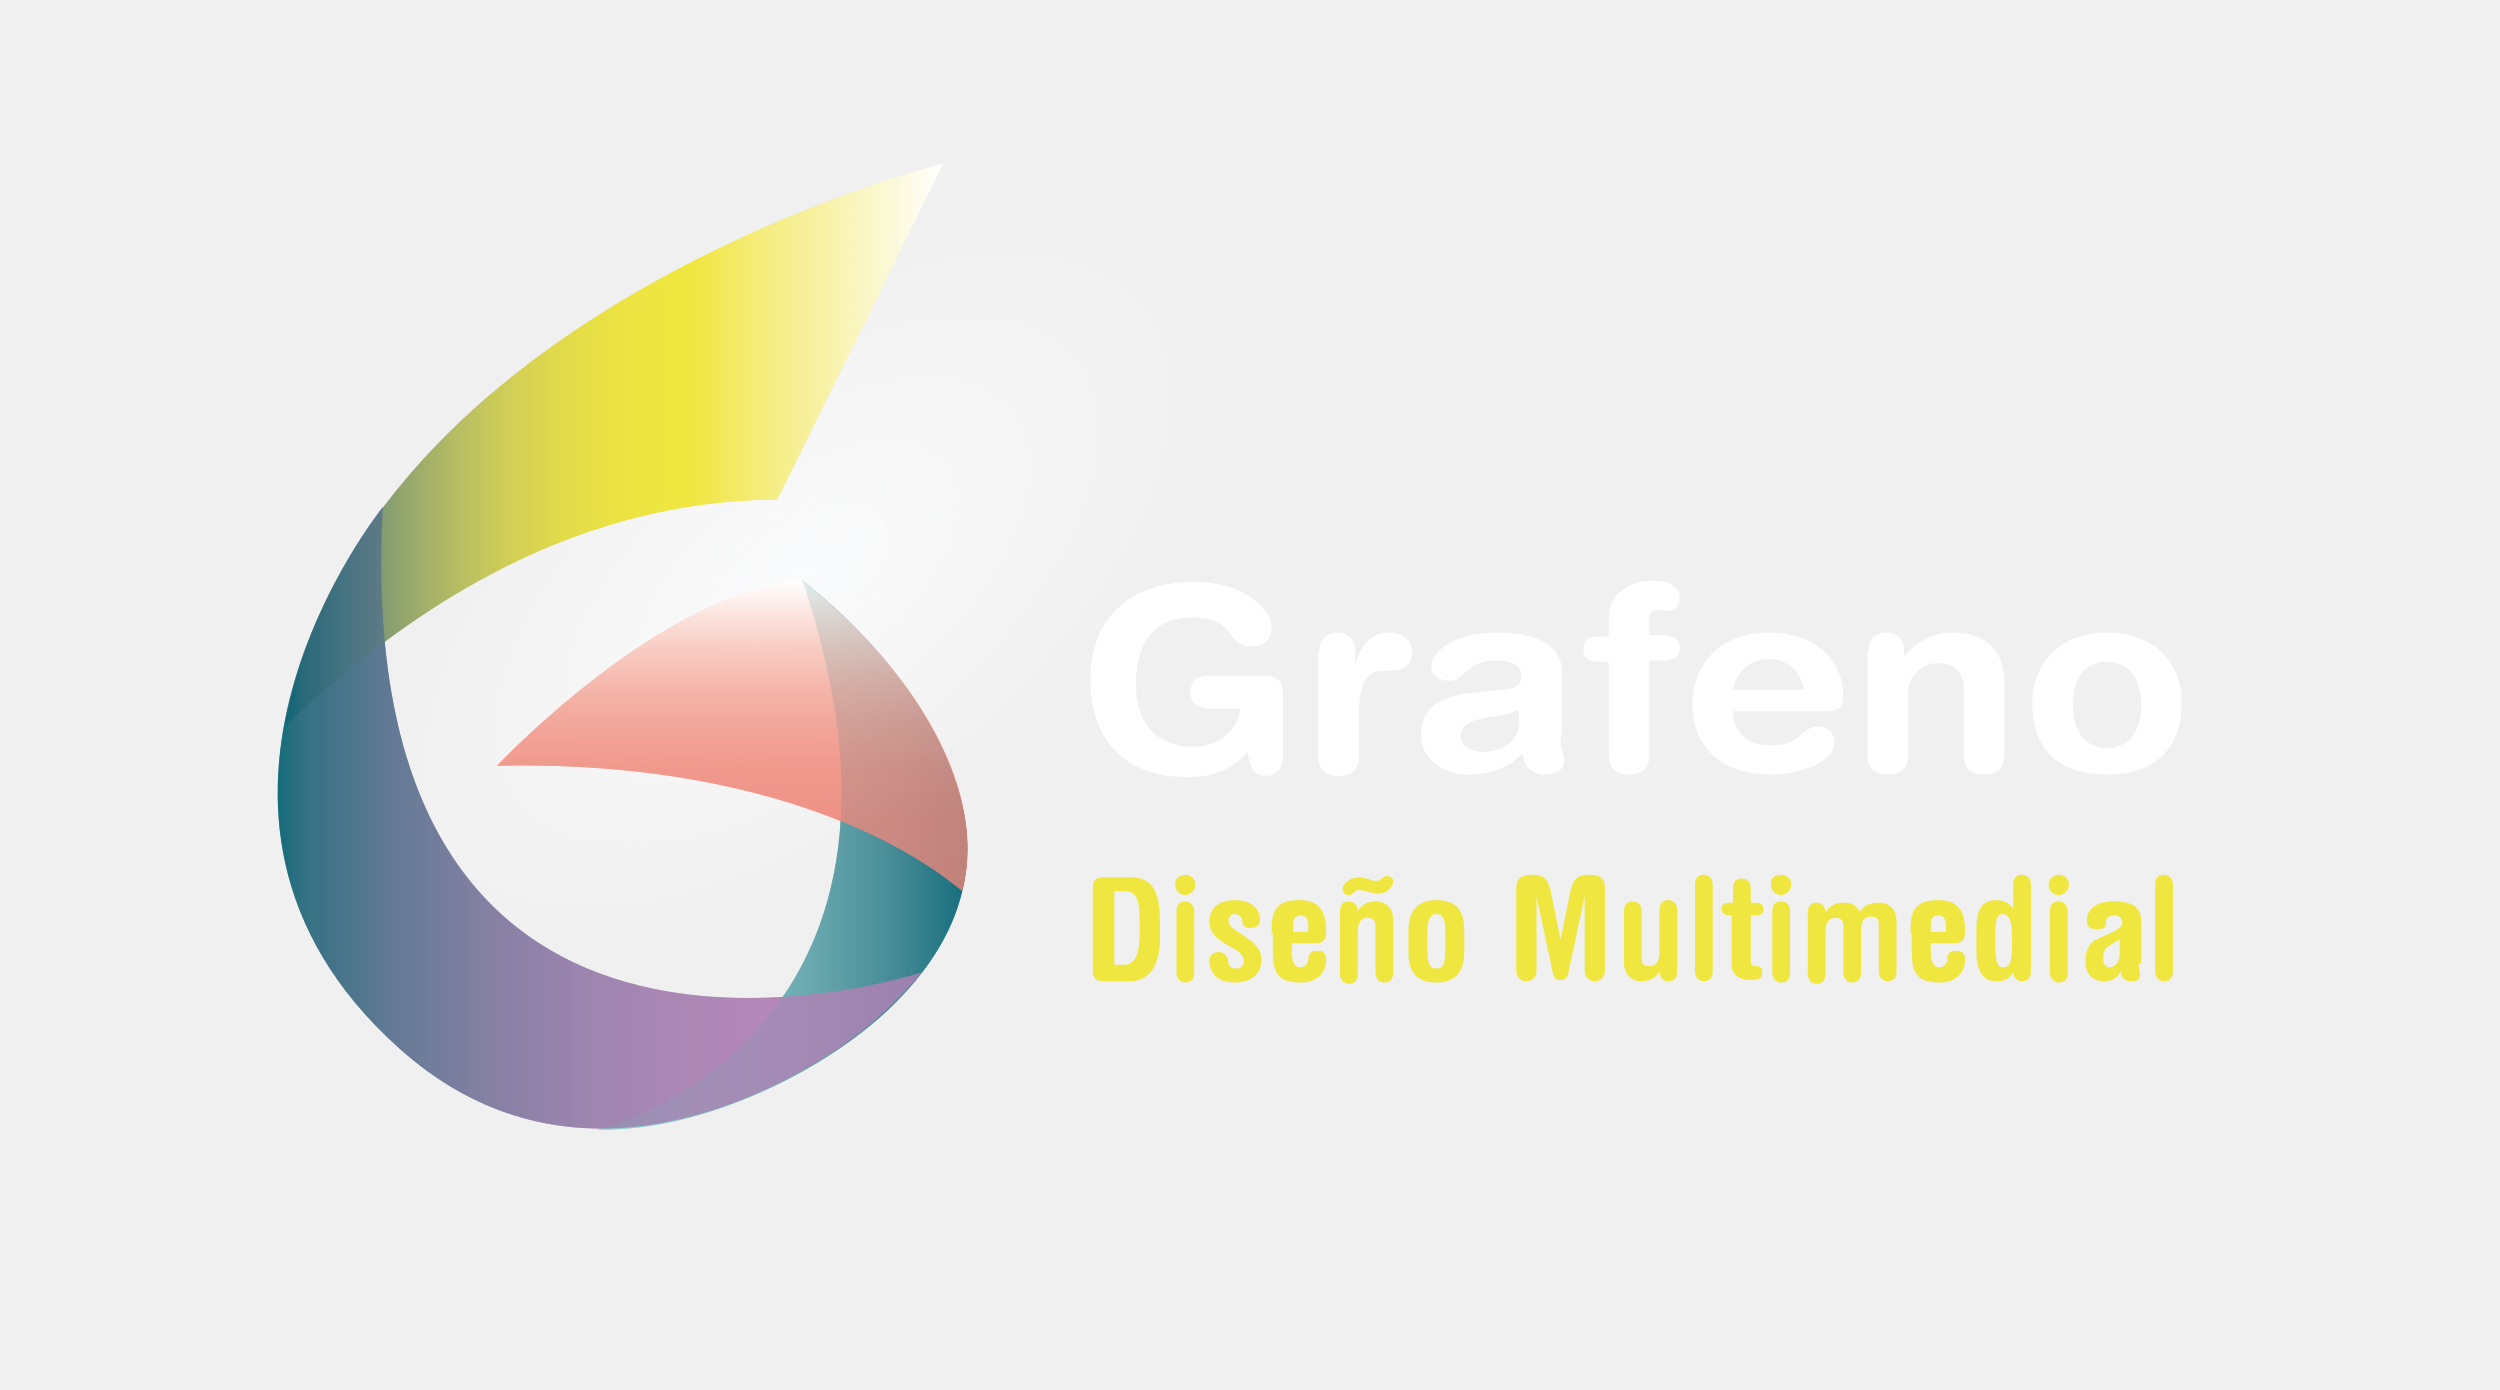
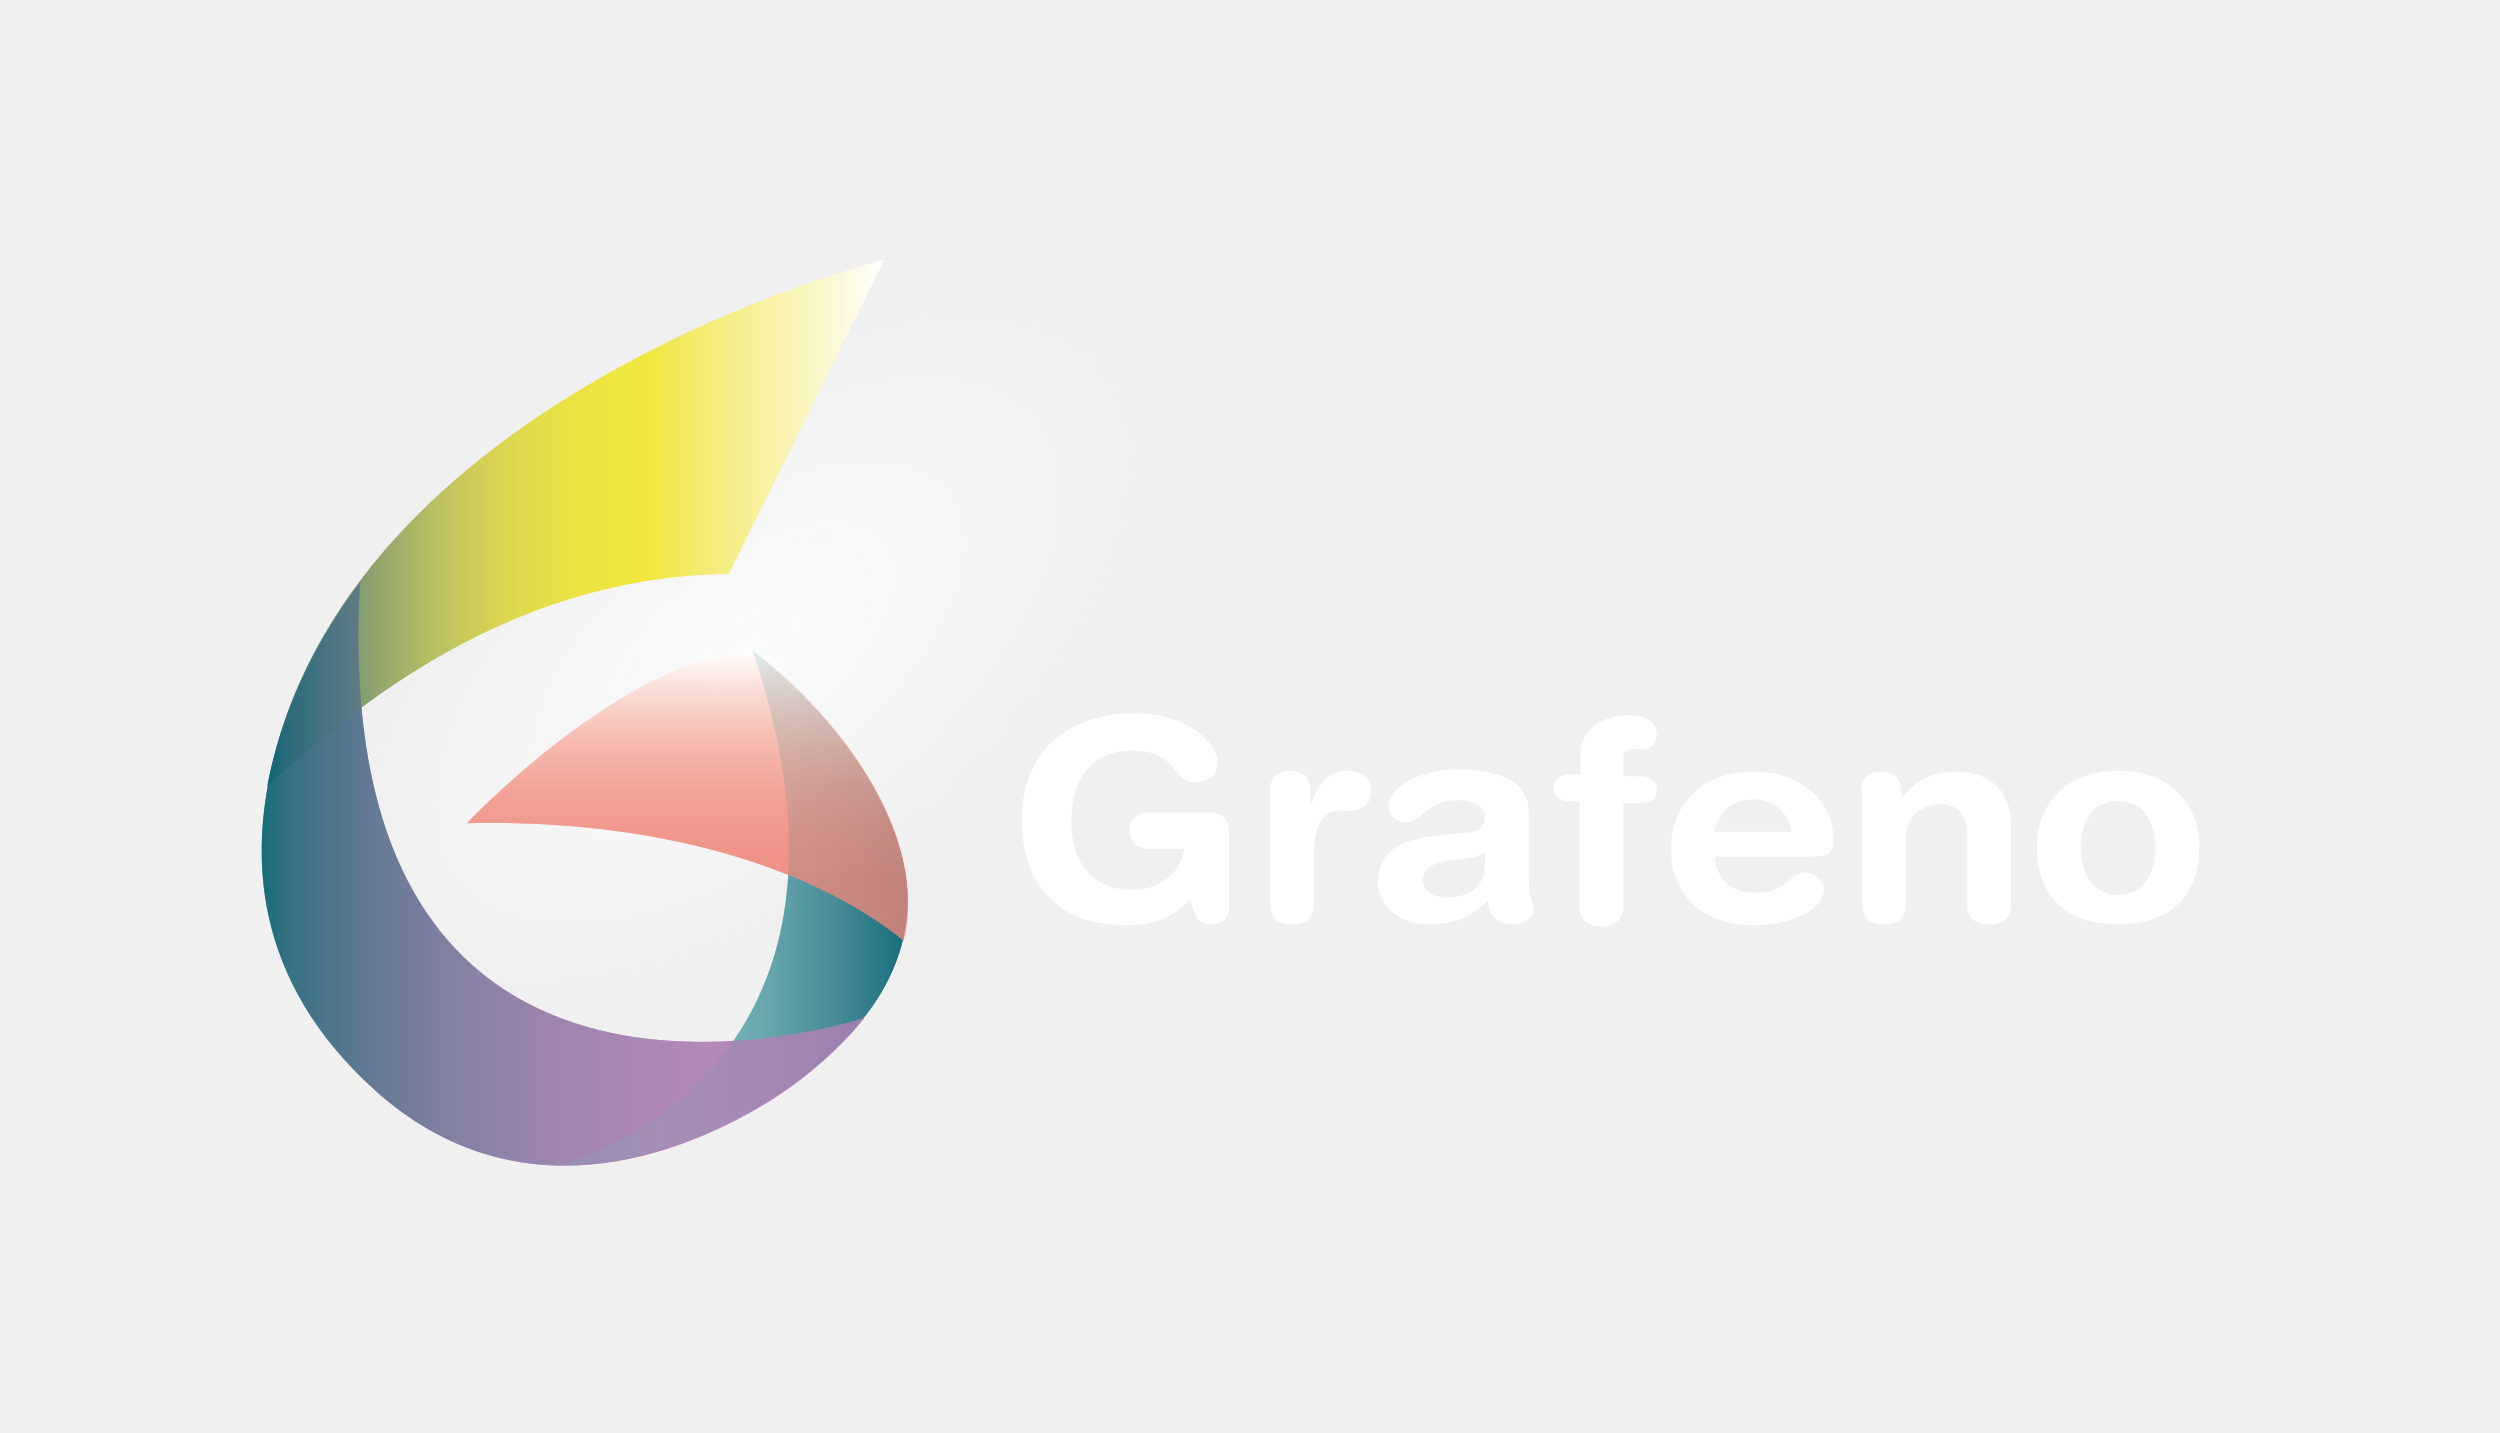
- <svg xmlns="http://www.w3.org/2000/svg" version="1.1" id="Capa_1" x="0px" y="0px" viewBox="0 0 197.2 109.6" style="enable-background:new 0 0 197.2 109.6;" xml:space="preserve">
+ <svg xmlns="http://www.w3.org/2000/svg" version="1.1" id="Capa_1" x="0px" y="0px" viewBox="0 0 261.8 150" style="enable-background:new 0 0 261.8 150;" xml:space="preserve">
  <style type="text/css">
	.st0{fill:#FFFFFF;}
- 	.st1{fill:#EFE640;}
- 	.st2{opacity:0.8;fill:url(#SVGID_1_);}
- 	.st3{opacity:0.8;fill:none;}
- 	.st4{opacity:0.75;fill:url(#SVGID_2_);}
- 	.st5{opacity:0.9;fill:url(#SVGID_3_);}
- 	.st6{opacity:0.75;fill:url(#SVGID_4_);}
- 	.st7{opacity:0.75;fill:url(#SVGID_5_);}
- 	.st8{opacity:0.75;fill:url(#SVGID_6_);}
- 	.st9{opacity:0.9;fill:url(#SVGID_7_);}
- 	.st10{opacity:0.75;fill:url(#SVGID_8_);}
- 	.st11{opacity:0.75;fill:url(#SVGID_9_);}
+ 	.st1{opacity:0.8;fill:url(#SVGID_1_);}
+ 	.st2{opacity:0.8;fill:none;}
+ 	.st3{opacity:0.75;fill:url(#SVGID_2_);}
+ 	.st4{opacity:0.9;fill:url(#SVGID_3_);}
+ 	.st5{opacity:0.75;fill:url(#SVGID_4_);}
+ 	.st6{opacity:0.75;fill:url(#SVGID_5_);}
+ 	.st7{opacity:0.75;fill:url(#SVGID_6_);}
+ 	.st8{opacity:0.9;fill:url(#SVGID_7_);}
+ 	.st9{opacity:0.75;fill:url(#SVGID_8_);}
+ 	.st10{opacity:0.75;fill:url(#SVGID_9_);}
</style>
  <g>
    <g>
      <g>
-         <path class="st0" d="M101.1,60.1c0,0.6-0.5,1.1-1.2,1.1c-1,0-1.3-0.6-1.5-1.9c-1,1.2-2.5,2-4.7,2c-5.6,0-7.7-3.6-7.7-7.7     c0-5,3.3-7.7,8.2-7.7c4,0,6.1,2.2,6.1,3.6c0,1.2-0.9,1.5-1.7,1.5c-1.8,0-1.1-2.3-4.6-2.3c-2.5,0-4.4,1.5-4.4,5.3     c0,2.9,1.5,4.9,4.5,4.9c1.9,0,3.6-1.2,3.7-3h-2.3c-0.8,0-1.6-0.3-1.6-1.3c0-0.8,0.5-1.3,1.4-1.3h4.4c1.1,0,1.5,0.5,1.5,1.4V60.1z     " />
-         <path class="st0" d="M104.1,51.3c0-0.9,0.6-1.4,1.4-1.4c0.8,0,1.4,0.5,1.4,1.4v1.1h0c0.4-1.3,1.1-2.5,2.7-2.5     c1,0,1.8,0.6,1.8,1.5c0,1.1-0.8,1.5-1.6,1.5h-0.6c-1.3,0-2,0.8-2,3.3v3.5c0,0.8-0.4,1.5-1.6,1.5c-1.2,0-1.6-0.7-1.6-1.5V51.3z" />
-         <path class="st0" d="M123.1,58c0,1.3,0.3,1.5,0.3,2c0,0.7-0.7,1.1-1.4,1.1c-1.4,0-1.8-0.8-1.9-1.7c-1.2,1.3-2.7,1.7-4.4,1.7     c-1.8,0-3.6-1.2-3.6-3.1c0-2.5,2-3.2,4.5-3.4l2-0.2c0.8-0.1,1.4-0.2,1.4-1.1s-0.9-1.2-2-1.2c-2.4,0-2.4,1.6-3.7,1.6     c-0.8,0-1.4-0.5-1.4-1.1c0-1.2,1.8-2.7,5.1-2.7c3.1,0,5.2,0.9,5.2,3.1V58z M119.9,55.9c-0.4,0.3-1,0.4-1.4,0.5l-1.2,0.2     c-1.3,0.2-2.1,0.6-2.1,1.5c0,0.7,0.7,1.2,1.8,1.2c1.8,0,2.8-1.1,2.8-2.2V55.9z" />
-         <path class="st0" d="M126.9,52.2h-0.7c-0.9,0-1.3-0.3-1.3-1s0.4-1,1.3-1h0.7v-1.5c0-1.9,1.7-2.9,3.5-2.9c1.2,0,2.1,0.4,2.1,1.4     c0,0.6-0.5,1-1,1c-0.2,0-0.5-0.1-0.7-0.1c-0.5,0-0.7,0.3-0.7,0.7v1.3h1c0.9,0,1.4,0.3,1.4,1c0,0.7-0.5,1-1.4,1h-1v7.5     c0,1-0.6,1.5-1.6,1.5c-1,0-1.6-0.5-1.6-1.5V52.2z" />
-         <path class="st0" d="M136.7,56.1c0,1.6,1.1,2.7,3,2.7c2.4,0,2.4-1.5,3.7-1.5c0.8,0,1.3,0.6,1.3,1.2c0,1.8-3.1,2.6-5,2.6     c-4.5,0-6.2-2.8-6.2-5.4c0-3.5,2.3-5.8,6.1-5.8c3.7,0,5.8,2.4,5.8,4.9c0,1-0.3,1.3-1.4,1.3H136.7z M142.3,54.4     c-0.2-1.4-1.3-2.4-2.7-2.4c-1.6,0-2.6,0.9-2.9,2.4H142.3z" />
-         <path class="st0" d="M147.4,51.4c0-0.9,0.4-1.5,1.4-1.5c1,0,1.4,0.6,1.4,1.5v0.4h0c0.9-1.1,2.1-1.9,3.9-1.9c1.9,0,4,0.9,4,3.9     v5.8c0,0.8-0.4,1.5-1.6,1.5c-1.2,0-1.6-0.7-1.6-1.5v-5.2c0-1.2-0.6-2.1-2-2.1c-1.1,0-2.4,0.9-2.4,2.4v4.9c0,0.8-0.4,1.5-1.6,1.5     c-1.2,0-1.6-0.7-1.6-1.5V51.4z" />
-         <path class="st0" d="M166.2,49.9c3.9,0,5.9,2.5,5.9,5.6c0,3-1.6,5.6-5.9,5.6c-4.4,0-5.9-2.6-5.9-5.6     C160.3,52.4,162.4,49.9,166.2,49.9z M166.2,59c1.9,0,2.7-1.6,2.7-3.4c0-2-0.9-3.4-2.7-3.4c-1.9,0-2.7,1.5-2.7,3.4     C163.5,57.4,164.3,59,166.2,59z" />
+         <path class="st0" d="M128.7,95.2c0,0.9-0.7,1.6-1.8,1.6c-1.5,0-1.9-0.9-2.2-2.7c-1.5,1.7-3.5,2.8-6.7,2.8c-8,0-11-5.1-11-11.1     c0-7.1,4.8-11.1,11.8-11.1c5.7,0,8.7,3.2,8.7,5.1c0,1.7-1.3,2.1-2.4,2.1c-2.5,0-1.6-3.3-6.6-3.3c-3.5,0-6.3,2.2-6.3,7.5     c0,4.2,2.2,7.1,6.4,7.1c2.7,0,5.1-1.7,5.4-4.3h-3.4c-1.1,0-2.3-0.4-2.3-1.9c0-1.2,0.7-1.9,2-1.9h6.3c1.5,0,2.1,0.7,2.1,2V95.2z" />
+         <path class="st0" d="M133,82.7c0-1.3,0.9-2,2.1-2s2.1,0.7,2.1,2v1.6h0.1c0.5-1.8,1.6-3.6,3.8-3.6c1.4,0,2.5,0.9,2.5,2.1     c0,1.6-1.1,2.1-2.3,2.1h-0.8c-1.9,0-2.9,1.2-2.9,4.8v5c0,1.1-0.5,2.1-2.3,2.1c-1.8,0-2.3-1-2.3-2.1V82.7z" />
+         <path class="st0" d="M160.1,92.3c0,1.8,0.5,2.2,0.5,2.9c0,1-1,1.6-2.1,1.6c-2,0-2.6-1.2-2.7-2.5c-1.8,1.9-3.9,2.5-6.3,2.5     c-2.6,0-5.2-1.7-5.2-4.4c0-3.6,2.9-4.6,6.4-4.9l2.8-0.3c1.1-0.1,2-0.4,2-1.6s-1.3-1.8-2.9-1.8c-3.4,0-3.5,2.3-5.3,2.3     c-1.2,0-1.9-0.8-1.9-1.6c0-1.7,2.6-3.9,7.3-3.9c4.4,0,7.4,1.3,7.4,4.4V92.3z M155.6,89.2c-0.5,0.4-1.4,0.6-2,0.7l-1.7,0.2     c-1.9,0.3-2.9,0.8-2.9,2.1c0,1,1,1.8,2.5,1.8c2.5,0,4-1.5,4-3.1V89.2z" />
+         <path class="st0" d="M165.5,83.9h-1c-1.3,0-1.8-0.5-1.8-1.4c0-0.9,0.5-1.4,1.8-1.4h1V79c0-2.7,2.4-4.1,5-4.1c1.7,0,3,0.6,3,2.1     c0,0.8-0.7,1.5-1.5,1.5c-0.3,0-0.7-0.1-1-0.1c-0.7,0-1,0.4-1,1v1.9h1.4c1.3,0,2.1,0.4,2.1,1.4c0,1-0.7,1.4-2.1,1.4h-1.4v10.8     c0,1.4-0.9,2.1-2.3,2.1c-1.4,0-2.3-0.7-2.3-2.1V83.9z" />
+         <path class="st0" d="M179.6,89.6c0,2.3,1.6,3.9,4.2,3.9c3.4,0,3.4-2.1,5.3-2.1c1.1,0,1.9,0.9,1.9,1.7c0,2.6-4.4,3.8-7.2,3.8     c-6.4,0-8.8-4.1-8.8-7.8c0-5,3.2-8.3,8.7-8.3c5.3,0,8.3,3.5,8.3,7c0,1.5-0.5,1.9-2,1.9H179.6z M187.6,87.1     c-0.3-2-1.8-3.4-3.9-3.4c-2.3,0-3.7,1.3-4.2,3.4H187.6z" />
+         <path class="st0" d="M194.9,82.9c0-1.3,0.6-2.1,2.1-2.1s2.1,0.9,2.1,2.1v0.6h0.1c1.3-1.6,2.9-2.7,5.6-2.7c2.8,0,5.8,1.3,5.8,5.6     v8.3c0,1.1-0.5,2.1-2.3,2.1c-1.8,0-2.3-1-2.3-2.1v-7.5c0-1.7-0.9-3-2.9-3c-1.6,0-3.5,1.2-3.5,3.4v7.1c0,1.1-0.5,2.1-2.3,2.1     c-1.8,0-2.3-1-2.3-2.1V82.9z" />
+         <path class="st0" d="M221.8,80.7c5.5,0,8.5,3.5,8.5,8c0,4.3-2.2,8.1-8.5,8.1c-6.2,0-8.5-3.8-8.5-8.1     C213.3,84.3,216.3,80.7,221.8,80.7z M221.8,93.7c2.7,0,3.9-2.3,3.9-4.9c0-2.8-1.2-4.9-3.9-4.9s-3.9,2.1-3.9,4.9     C217.9,91.4,219.1,93.7,221.8,93.7z" />
      </g>
-     </g>
-     <g>
-       <path class="st1" d="M86.2,70c0-0.6,0.3-0.8,0.9-0.8h2.1c1.7,0,2.3,1.1,2.3,3.6v1.1c0,2.4-0.9,3.5-2.4,3.5h-2    c-0.6,0-0.9-0.2-0.9-0.8V70z M87.9,76.1h0.7c0.8,0,1.3-0.5,1.3-2.6v-0.7c0-1.8-0.2-2.5-1.2-2.5h-0.8V76.1z" />
-       <path class="st1" d="M93.5,69c0.5,0,0.8,0.4,0.8,0.8c0,0.4-0.4,0.8-0.8,0.8c-0.5,0-0.8-0.4-0.8-0.8C92.7,69.3,93,69,93.5,69z     M92.8,71.9c0-0.6,0.3-0.8,0.7-0.8c0.4,0,0.7,0.3,0.7,0.8v4.8c0,0.6-0.3,0.8-0.7,0.8c-0.4,0-0.7-0.3-0.7-0.8V71.9z" />
-       <path class="st1" d="M96.4,74.3c-0.8-0.6-1-1-1-1.6c0-1.1,0.8-1.7,2-1.7c1.6,0,2,1,2,1.5c0,0.4-0.2,0.7-0.8,0.7    c-0.4,0-0.6-0.2-0.6-0.5c0-0.4-0.3-0.6-0.6-0.6c-0.3,0-0.5,0.2-0.5,0.5c0,0.2,0.1,0.4,0.3,0.6l0.9,0.6c0.9,0.6,1.4,1.1,1.4,1.9    c0,1.2-0.9,1.8-2.1,1.8c-1.6,0-2-1-2-1.7c0-0.5,0.4-0.7,0.7-0.7c0.5,0,0.7,0.3,0.8,0.8c0,0.3,0.2,0.5,0.6,0.5    c0.4,0,0.6-0.2,0.6-0.6c0-0.3-0.1-0.5-0.5-0.8L96.4,74.3z" />
-       <path class="st1" d="M100.3,73.6c0-1.6,0.2-2.6,2.2-2.6c1.5,0,2.1,0.8,2.1,2.4c0,0.6-0.1,1-0.8,1h-1.9v0.6c0,0.7,0.1,1.3,0.7,1.3    c0.3,0,0.6-0.3,0.6-0.6c0-0.6,0.3-0.7,0.7-0.7c0.4,0,0.7,0.1,0.7,0.7c0,1.1-0.8,1.8-2,1.8c-2,0-2.2-1-2.2-2.6V73.6z M103.2,73.5    V73c0-0.5-0.2-0.8-0.6-0.8c-0.5,0-0.6,0.4-0.6,0.8v0.5H103.2z" />
-       <path class="st1" d="M105.7,71.9c0-0.6,0.3-0.8,0.7-0.8c0.4,0,0.7,0.3,0.7,0.8h0c0.2-0.5,0.8-0.8,1.4-0.8c0.8,0,1.4,0.5,1.4,1.5    v4.1c0,0.6-0.3,0.8-0.7,0.8c-0.4,0-0.7-0.3-0.7-0.8v-3.7c0-0.5-0.3-0.6-0.6-0.6c-0.5,0-0.8,0.3-0.8,1.1v3.3c0,0.6-0.3,0.8-0.7,0.8    c-0.4,0-0.7-0.3-0.7-0.8V71.9z M107.1,69.2c0.6,0,1.2,0.3,1.4,0.3c0.4,0,0.6-0.4,0.9-0.4c0.3,0,0.5,0.2,0.5,0.4c0,0.5-0.6,1-1.2,1    c-0.2,0-1.3-0.3-1.5-0.3c-0.3,0-0.5,0.4-0.8,0.4c-0.3,0-0.5-0.2-0.5-0.5C105.9,69.7,106.6,69.2,107.1,69.2z" />
-       <path class="st1" d="M111.1,73.4c0-1.3,0.5-2.4,2.2-2.4c1.8,0,2.2,1.1,2.2,2.4v1.7c0,1.3-0.5,2.4-2.2,2.4c-1.8,0-2.2-1.1-2.2-2.4    V73.4z M112.6,75c0,1.1,0.2,1.4,0.7,1.4c0.5,0,0.7-0.3,0.7-1.4v-1.5c0-1.1-0.2-1.4-0.7-1.4c-0.4,0-0.7,0.3-0.7,1.4V75z" />
-       <path class="st1" d="M119.6,70.1c0-0.7,0.3-1.1,1.3-1.1c0.8,0,1.2,0.3,1.4,1.2l0.8,3.9h0l0.8-3.9c0.2-0.9,0.6-1.2,1.4-1.2    c1.1,0,1.3,0.4,1.3,1.1v6.5c0,0.5-0.4,0.8-0.8,0.8s-0.8-0.3-0.8-0.8v-5.9h0l-1.3,6.1c-0.1,0.3-0.2,0.5-0.6,0.5    c-0.4,0-0.5-0.2-0.6-0.5l-1.3-6.1h0v5.9c0,0.5-0.4,0.8-0.8,0.8s-0.8-0.3-0.8-0.8V70.1z" />
-       <path class="st1" d="M128.1,71.9c0-0.6,0.3-0.8,0.7-0.8c0.4,0,0.7,0.3,0.7,0.8v3.7c0,0.5,0.2,0.6,0.6,0.6c0.5,0,0.8-0.3,0.8-1.1    v-3.3c0-0.6,0.3-0.8,0.7-0.8c0.4,0,0.7,0.3,0.7,0.8v4.8c0,0.6-0.3,0.8-0.7,0.8c-0.4,0-0.7-0.3-0.7-0.8h0c-0.2,0.5-0.8,0.8-1.4,0.8    c-0.8,0-1.4-0.5-1.4-1.5V71.9z" />
-       <path class="st1" d="M133.7,69.8c0-0.6,0.3-0.8,0.7-0.8c0.4,0,0.7,0.3,0.7,0.8v6.8c0,0.6-0.3,0.8-0.7,0.8c-0.4,0-0.7-0.3-0.7-0.8    V69.8z" />
-       <path class="st1" d="M136.7,72.2h-0.2c-0.4,0-0.7-0.1-0.7-0.5c0-0.4,0.2-0.5,0.7-0.5h0.2v-1.1c0-0.6,0.3-0.8,0.7-0.8    s0.7,0.3,0.7,0.8v1.1h0.3c0.4,0,0.7,0.1,0.7,0.5c0,0.4-0.2,0.5-0.7,0.5h-0.3v3.6c0,0.3,0.1,0.4,0.4,0.4c0.3,0,0.5,0.1,0.5,0.5    c0,0.5-0.3,0.6-0.9,0.6c-1.1,0-1.5-0.6-1.5-1.1V72.2z" />
-       <path class="st1" d="M140.5,69c0.5,0,0.8,0.4,0.8,0.8c0,0.4-0.4,0.8-0.8,0.8c-0.5,0-0.8-0.4-0.8-0.8C139.6,69.3,140,69,140.5,69z     M139.8,71.9c0-0.6,0.3-0.8,0.7-0.8c0.4,0,0.7,0.3,0.7,0.8v4.8c0,0.6-0.3,0.8-0.7,0.8c-0.4,0-0.7-0.3-0.7-0.8V71.9z" />
-       <path class="st1" d="M149.6,76.6c0,0.6-0.3,0.8-0.7,0.8c-0.4,0-0.7-0.3-0.7-0.8v-3.7c0-0.5-0.3-0.6-0.6-0.6    c-0.5,0-0.8,0.3-0.8,1.1v3.3c0,0.6-0.3,0.8-0.7,0.8c-0.4,0-0.7-0.3-0.7-0.8v-3.7c0-0.5-0.3-0.6-0.6-0.6c-0.5,0-0.8,0.3-0.8,1.1    v3.3c0,0.6-0.3,0.8-0.7,0.8c-0.4,0-0.7-0.3-0.7-0.8v-4.8c0-0.6,0.3-0.8,0.7-0.8c0.4,0,0.7,0.3,0.7,0.8h0c0.2-0.5,0.8-0.8,1.4-0.8    c0.7,0,1,0.2,1.3,0.7c0.4-0.5,0.8-0.7,1.5-0.7c0.8,0,1.4,0.5,1.4,1.5V76.6z" />
-       <path class="st1" d="M150.7,73.6c0-1.6,0.2-2.6,2.2-2.6c1.5,0,2.1,0.8,2.1,2.4c0,0.6-0.1,1-0.8,1h-1.9v0.6c0,0.7,0.1,1.3,0.7,1.3    c0.3,0,0.6-0.3,0.6-0.6c0-0.6,0.3-0.7,0.7-0.7c0.4,0,0.7,0.1,0.7,0.7c0,1.1-0.8,1.8-2,1.8c-2,0-2.2-1-2.2-2.6V73.6z M153.5,73.5    V73c0-0.5-0.2-0.8-0.6-0.8c-0.5,0-0.6,0.4-0.6,0.8v0.5H153.5z" />
-       <path class="st1" d="M155.9,73.4c0-1.3,0.2-2.4,1.6-2.4c0.5,0,1,0.2,1.3,0.7h0v-1.9c0-0.6,0.3-0.8,0.7-0.8c0.4,0,0.7,0.3,0.7,0.8    v6.8c0,0.6-0.3,0.8-0.7,0.8c-0.4,0-0.7-0.3-0.7-0.7h0c-0.3,0.5-0.7,0.7-1.3,0.7c-1.3,0-1.6-1.1-1.6-2.4V73.4z M157.4,74.7    c0,1,0.1,1.6,0.6,1.6c0.6,0,0.7-0.6,0.7-1.5v-1.2c0-1.2-0.4-1.5-0.7-1.5c-0.5,0-0.6,0.4-0.6,1.7V74.7z" />
-       <path class="st1" d="M162.4,69c0.5,0,0.8,0.4,0.8,0.8c0,0.4-0.4,0.8-0.8,0.8c-0.5,0-0.8-0.4-0.8-0.8C161.6,69.3,162,69,162.4,69z     M161.7,71.9c0-0.6,0.3-0.8,0.7-0.8c0.4,0,0.7,0.3,0.7,0.8v4.8c0,0.6-0.3,0.8-0.7,0.8c-0.4,0-0.7-0.3-0.7-0.8V71.9z" />
-       <path class="st1" d="M168.7,76c0,0.4,0.1,0.7,0.1,0.9c0,0.4-0.3,0.5-0.7,0.5c-0.4,0-0.8-0.2-0.8-0.8l0,0c-0.3,0.6-0.8,0.8-1.3,0.8    c-0.9,0-1.5-0.5-1.5-1.6c0-0.9,0.3-1.5,1.1-1.8l1.3-0.6c0.3-0.2,0.5-0.4,0.5-0.6c0-0.3-0.2-0.6-0.6-0.6c-0.5,0-0.7,0.2-0.7,0.7    c0,0.3-0.3,0.4-0.7,0.4c-0.3,0-0.8-0.1-0.8-0.6c0-1.1,0.9-1.6,2.1-1.6c2,0,2.2,0.8,2.2,1.8V76z M167.2,74.1l-0.5,0.3    c-0.7,0.4-0.8,0.6-0.8,1.2c0,0.5,0.2,0.7,0.5,0.7c0.5,0,0.8-0.5,0.8-1.1V74.1z" />
-       <path class="st1" d="M170,69.8c0-0.6,0.3-0.8,0.7-0.8c0.4,0,0.7,0.3,0.7,0.8v6.8c0,0.6-0.3,0.8-0.7,0.8c-0.4,0-0.7-0.3-0.7-0.8    V69.8z" />
    </g>
  </g>
  <g>
    <g>
      <g>
-         <radialGradient id="SVGID_1_" cx="-302.59" cy="228.575" r="48.444" gradientTransform="matrix(0.658 -0.4793 0.2137 0.369 213.1528 -183.5748)" gradientUnits="userSpaceOnUse">
+         <radialGradient id="SVGID_1_" cx="-288.714" cy="250.854" r="60.25" gradientTransform="matrix(0.658 -0.4793 0.2137 0.369 214.6898 -162.8662)" gradientUnits="userSpaceOnUse">
          <stop offset="0" style="stop-color:#FCFEFF" />
          <stop offset="9.024870e-02" style="stop-color:#FDFEFF;stop-opacity:0.91" />
          <stop offset="1" style="stop-color:#FFFFFF;stop-opacity:0" />
        </radialGradient>
-         <rect x="27.9" class="st2" width="69.9" height="91.6" />
-         <rect class="st3" width="62.9" height="91.6" />
+         <rect x="34.8" y="11.1" class="st1" width="86.9" height="113.9" />
+         <rect x="0.1" y="11.1" class="st2" width="78.2" height="113.9" />
      </g>
    </g>
    <g>
      <g>
-         <linearGradient id="SVGID_2_" gradientUnits="userSpaceOnUse" x1="47.136" y1="67.449" x2="76.359" y2="67.449">
+         <linearGradient id="SVGID_2_" gradientUnits="userSpaceOnUse" x1="58.725" y1="95.002" x2="95.071" y2="95.002">
          <stop offset="0" style="stop-color:#8DCECB" />
          <stop offset="0.19" style="stop-color:#88C9C7" />
          <stop offset="0.392" style="stop-color:#78B9BB" />
          <stop offset="0.598" style="stop-color:#5DA1A8" />
          <stop offset="0.807" style="stop-color:#39838F" />
          <stop offset="1" style="stop-color:#066474" />
        </linearGradient>
-         <path class="st4" d="M47.1,89.1c0,0,28.5-6.9,16.2-43.3c6.4,5,12,12.3,12.9,19.4c0.8,7-3.4,11.9-6.4,14.7     C64.1,85.1,54.7,89.3,47.1,89.1z" />
-         <linearGradient id="SVGID_3_" gradientUnits="userSpaceOnUse" x1="22.447" y1="35.107" x2="74.371" y2="35.107">
+         <path class="st3" d="M58.7,121.9c0,0,35.4-8.6,20.1-53.8c7.9,6.2,15,15.3,16.1,24.1c1,8.7-4.3,14.8-8,18.2     C79.9,117,68.1,122.2,58.7,121.9z" />
+         <linearGradient id="SVGID_3_" gradientUnits="userSpaceOnUse" x1="28.019" y1="54.778" x2="92.598" y2="54.778">
          <stop offset="0" style="stop-color:#066474" />
          <stop offset="3.661275e-02" style="stop-color:#357276" />
          <stop offset="0.111" style="stop-color:#6A8C74" />
          <stop offset="0.189" style="stop-color:#93A56C" />
          <stop offset="0.27" style="stop-color:#B4BB62" />
          <stop offset="0.353" style="stop-color:#CFCD56" />
          <stop offset="0.441" style="stop-color:#E1DB49" />
          <stop offset="0.536" style="stop-color:#ECE340" />
          <stop offset="0.651" style="stop-color:#F0E63D" />
          <stop offset="0.72" style="stop-color:#F0E641" />
          <stop offset="0.77" style="stop-color:#F1E74E" />
          <stop offset="0.814" style="stop-color:#F2E961" />
          <stop offset="0.854" style="stop-color:#F4EC7A" />
          <stop offset="0.892" style="stop-color:#F6EF97" />
          <stop offset="0.928" style="stop-color:#F8F3B6" />
          <stop offset="0.962" style="stop-color:#FCF9D8" />
          <stop offset="0.995" style="stop-color:#FFFEFA" />
          <stop offset="1" style="stop-color:#FFFFFF" />
        </linearGradient>
-         <path class="st5" d="M61.3,39.4l13.1-26.5c0,0-45.7,11.4-51.9,44.3C31.2,49.1,44.1,39.5,61.3,39.4z" />
-         <linearGradient id="SVGID_4_" gradientUnits="userSpaceOnUse" x1="57.797" y1="70.272" x2="57.797" y2="45.807">
+         <path class="st4" d="M76.3,60.1l16.3-32.9c0,0-56.8,14.1-64.6,55.1C38.9,72.2,55,60.3,76.3,60.1z" />
+         <linearGradient id="SVGID_4_" gradientUnits="userSpaceOnUse" x1="71.985" y1="98.514" x2="71.985" y2="68.086">
          <stop offset="0" style="stop-color:#EF877B" />
          <stop offset="0.226" style="stop-color:#EF8A7E" />
          <stop offset="0.389" style="stop-color:#F09285" />
          <stop offset="0.532" style="stop-color:#F2A093" />
          <stop offset="0.664" style="stop-color:#F5B3A7" />
          <stop offset="0.788" style="stop-color:#F8CBC1" />
          <stop offset="0.904" style="stop-color:#FCE6E0" />
          <stop offset="1" style="stop-color:#FFFFFF" />
        </linearGradient>
-         <path class="st6" d="M39.2,60.4c0,0,13.1-13.9,24.1-14.6c9.4,7.4,14.6,17,12.6,24.5C69.7,65.1,57.3,60,39.2,60.4z" />
-         <linearGradient id="SVGID_5_" gradientUnits="userSpaceOnUse" x1="21.951" y1="64.566" x2="72.705" y2="64.566">
+         <path class="st5" d="M48.9,86.2c0,0,16.3-17.3,30-18.1C90.5,77.3,97,89.3,94.6,98.5C86.8,92.1,71.4,85.7,48.9,86.2z" />
+         <linearGradient id="SVGID_5_" gradientUnits="userSpaceOnUse" x1="27.403" y1="91.417" x2="90.526" y2="91.417">
          <stop offset="0" style="stop-color:#066474" />
          <stop offset="3.947675e-02" style="stop-color:#27687B" />
          <stop offset="0.18" style="stop-color:#5A728F" />
          <stop offset="0.325" style="stop-color:#7E799E" />
          <stop offset="0.476" style="stop-color:#977DAA" />
          <stop offset="0.633" style="stop-color:#A880B2" />
          <stop offset="0.801" style="stop-color:#B381B6" />
          <stop offset="1" style="stop-color:#B682B8" />
        </linearGradient>
-         <path class="st7" d="M72.7,76.7c0,0-45.3,15-42.5-36.7c0,0-19.5,24.1,1.3,42.7c11.8,10.6,25.4,5.7,33.2,0.9     C69.8,80.5,72.7,76.7,72.7,76.7z" />
+         <path class="st6" d="M90.5,106.6c0,0-56.4,18.6-52.8-45.6c0,0-24.2,30,1.6,53.2c14.7,13.2,31.6,7.1,41.3,1.1     C87,111.3,90.5,106.6,90.5,106.6z" />
      </g>
      <g>
-         <linearGradient id="SVGID_6_" gradientUnits="userSpaceOnUse" x1="47.136" y1="67.449" x2="76.359" y2="67.449">
+         <linearGradient id="SVGID_6_" gradientUnits="userSpaceOnUse" x1="58.725" y1="95.002" x2="95.071" y2="95.002">
          <stop offset="0" style="stop-color:#8DCECB" />
          <stop offset="0.19" style="stop-color:#88C9C7" />
          <stop offset="0.392" style="stop-color:#78B9BB" />
          <stop offset="0.598" style="stop-color:#5DA1A8" />
          <stop offset="0.807" style="stop-color:#39838F" />
          <stop offset="1" style="stop-color:#066474" />
        </linearGradient>
-         <path class="st8" d="M47.1,89.1c0,0,28.5-6.9,16.2-43.3c6.4,5,12,12.3,12.9,19.4c0.8,7-3.4,11.9-6.4,14.7     C64.1,85.1,54.7,89.3,47.1,89.1z" />
-         <linearGradient id="SVGID_7_" gradientUnits="userSpaceOnUse" x1="22.447" y1="35.107" x2="74.371" y2="35.107">
+         <path class="st7" d="M58.7,121.9c0,0,35.4-8.6,20.1-53.8c7.9,6.2,15,15.3,16.1,24.1c1,8.7-4.3,14.8-8,18.2     C79.9,117,68.1,122.2,58.7,121.9z" />
+         <linearGradient id="SVGID_7_" gradientUnits="userSpaceOnUse" x1="28.019" y1="54.778" x2="92.598" y2="54.778">
          <stop offset="0" style="stop-color:#066474" />
          <stop offset="3.466378e-02" style="stop-color:#357276" />
          <stop offset="0.105" style="stop-color:#6A8C74" />
          <stop offset="0.179" style="stop-color:#93A56C" />
          <stop offset="0.256" style="stop-color:#B4BB62" />
          <stop offset="0.334" style="stop-color:#CFCD56" />
          <stop offset="0.417" style="stop-color:#E1DB49" />
          <stop offset="0.507" style="stop-color:#ECE340" />
          <stop offset="0.616" style="stop-color:#F0E63D" />
          <stop offset="0.737" style="stop-color:#F5ED87" />
          <stop offset="1" style="stop-color:#FFFFFF" />
        </linearGradient>
-         <path class="st9" d="M61.3,39.4l13.1-26.5c0,0-45.7,11.4-51.9,44.3C31.2,49.1,44.1,39.5,61.3,39.4z" />
-         <linearGradient id="SVGID_8_" gradientUnits="userSpaceOnUse" x1="57.797" y1="70.272" x2="57.797" y2="45.807">
+         <path class="st8" d="M76.3,60.1l16.3-32.9c0,0-56.8,14.1-64.6,55.1C38.9,72.2,55,60.3,76.3,60.1z" />
+         <linearGradient id="SVGID_8_" gradientUnits="userSpaceOnUse" x1="71.985" y1="98.514" x2="71.985" y2="68.086">
          <stop offset="0" style="stop-color:#EF877B" />
          <stop offset="0.226" style="stop-color:#EF8A7E" />
          <stop offset="0.389" style="stop-color:#F09285" />
          <stop offset="0.532" style="stop-color:#F2A093" />
          <stop offset="0.664" style="stop-color:#F5B3A7" />
          <stop offset="0.788" style="stop-color:#F8CBC1" />
          <stop offset="0.904" style="stop-color:#FCE6E0" />
          <stop offset="1" style="stop-color:#FFFFFF" />
        </linearGradient>
-         <path class="st10" d="M39.2,60.4c0,0,13.1-13.9,24.1-14.6c9.4,7.4,14.6,17,12.6,24.5C69.7,65.1,57.3,60,39.2,60.4z" />
-         <linearGradient id="SVGID_9_" gradientUnits="userSpaceOnUse" x1="21.951" y1="64.566" x2="72.705" y2="64.566">
+         <path class="st9" d="M48.9,86.2c0,0,16.3-17.3,30-18.1C90.5,77.3,97,89.3,94.6,98.5C86.8,92.1,71.4,85.7,48.9,86.2z" />
+         <linearGradient id="SVGID_9_" gradientUnits="userSpaceOnUse" x1="27.403" y1="91.417" x2="90.526" y2="91.417">
          <stop offset="0" style="stop-color:#066474" />
          <stop offset="3.947675e-02" style="stop-color:#27687B" />
          <stop offset="0.18" style="stop-color:#5A728F" />
          <stop offset="0.325" style="stop-color:#7E799E" />
          <stop offset="0.476" style="stop-color:#977DAA" />
          <stop offset="0.633" style="stop-color:#A880B2" />
          <stop offset="0.801" style="stop-color:#B381B6" />
          <stop offset="1" style="stop-color:#B682B8" />
        </linearGradient>
-         <path class="st11" d="M72.7,76.7c0,0-45.3,15-42.5-36.7c0,0-19.5,24.1,1.3,42.7c11.8,10.6,25.4,5.7,33.2,0.9     C69.8,80.5,72.7,76.7,72.7,76.7z" />
+         <path class="st10" d="M90.5,106.6c0,0-56.4,18.6-52.8-45.6c0,0-24.2,30,1.6,53.2c14.7,13.2,31.6,7.1,41.3,1.1     C87,111.3,90.5,106.6,90.5,106.6z" />
      </g>
    </g>
  </g>
</svg>
